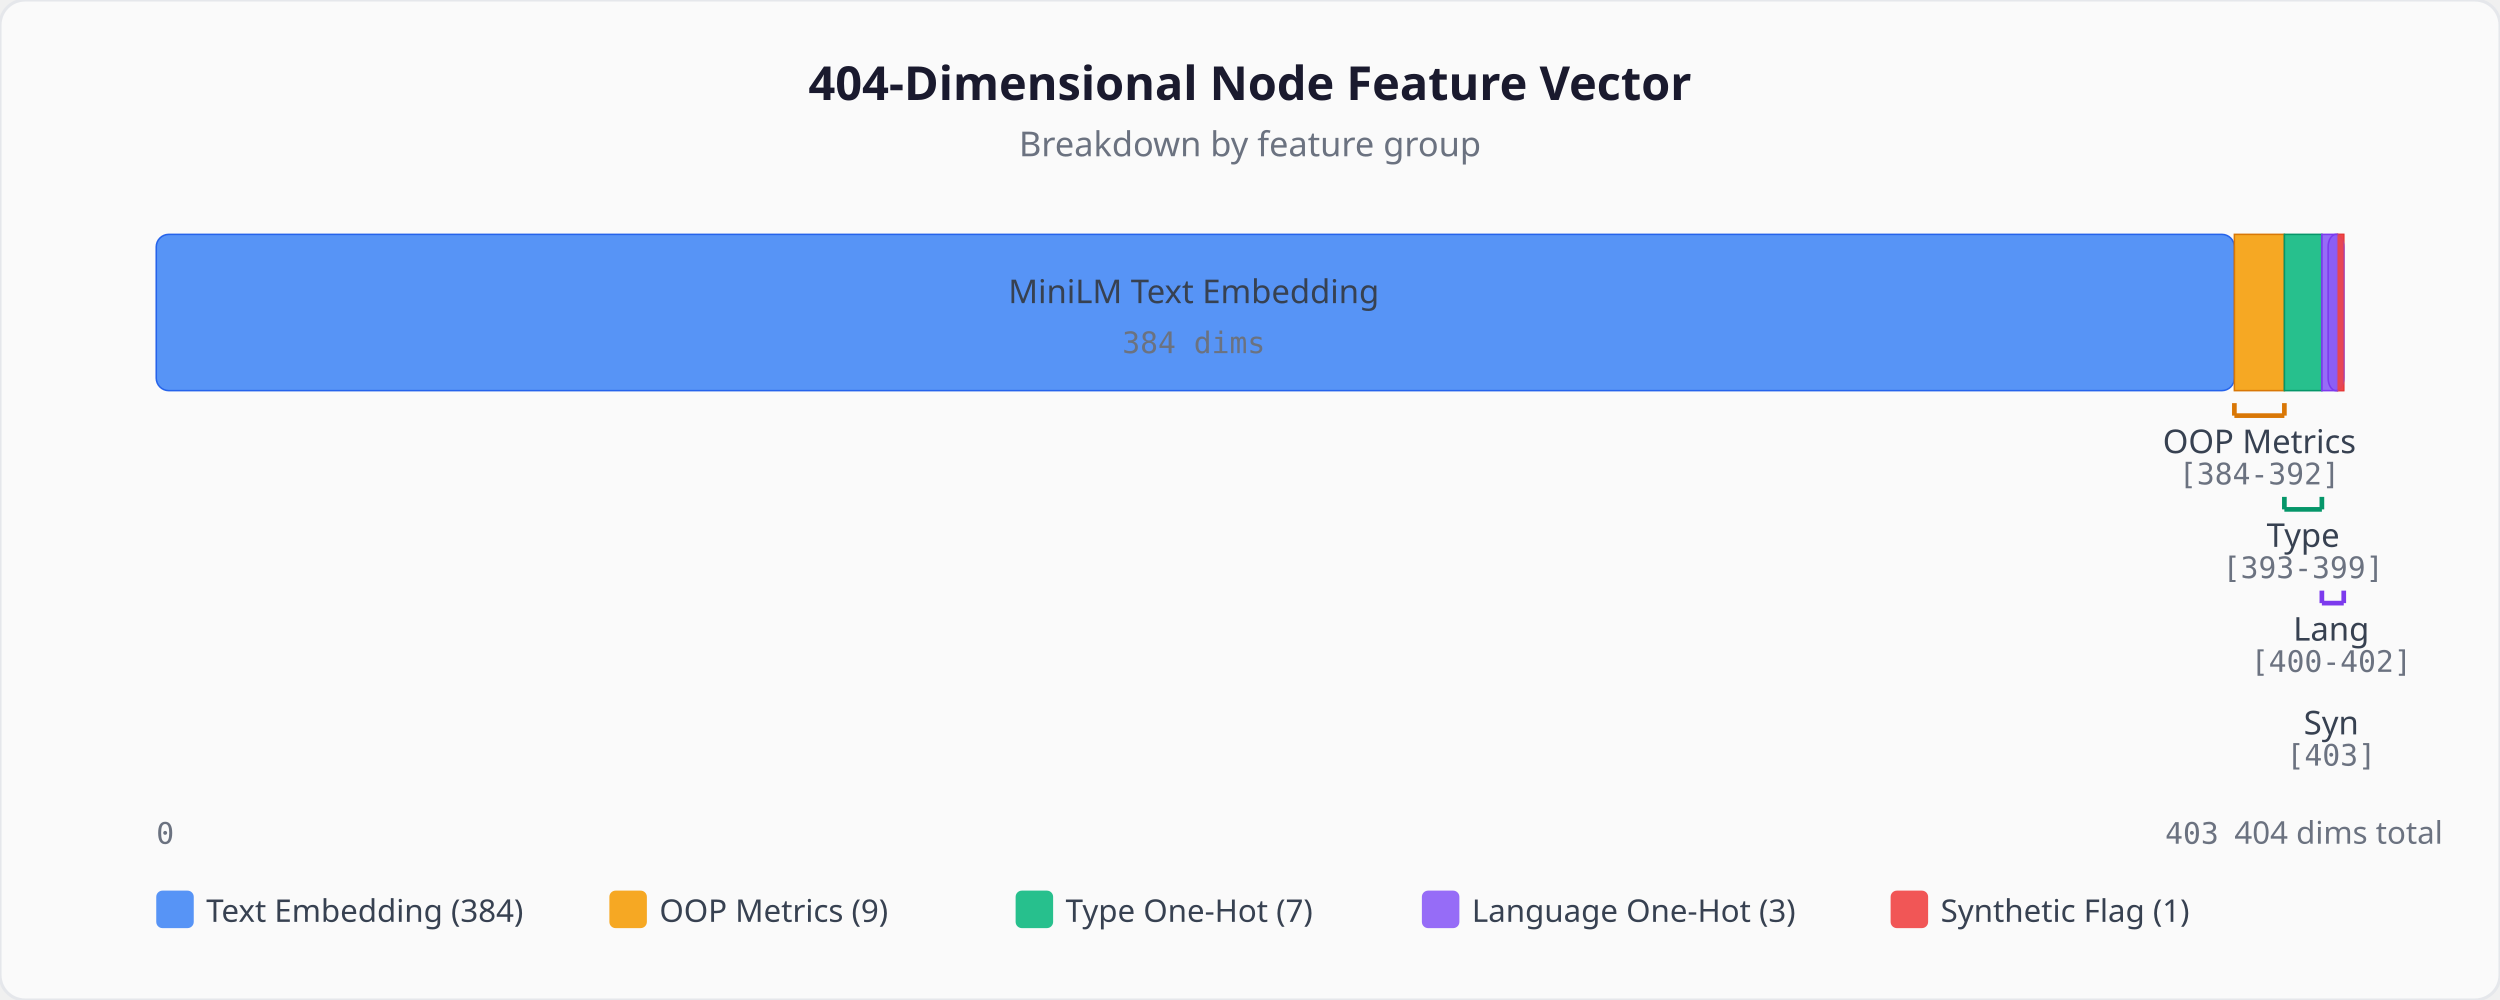
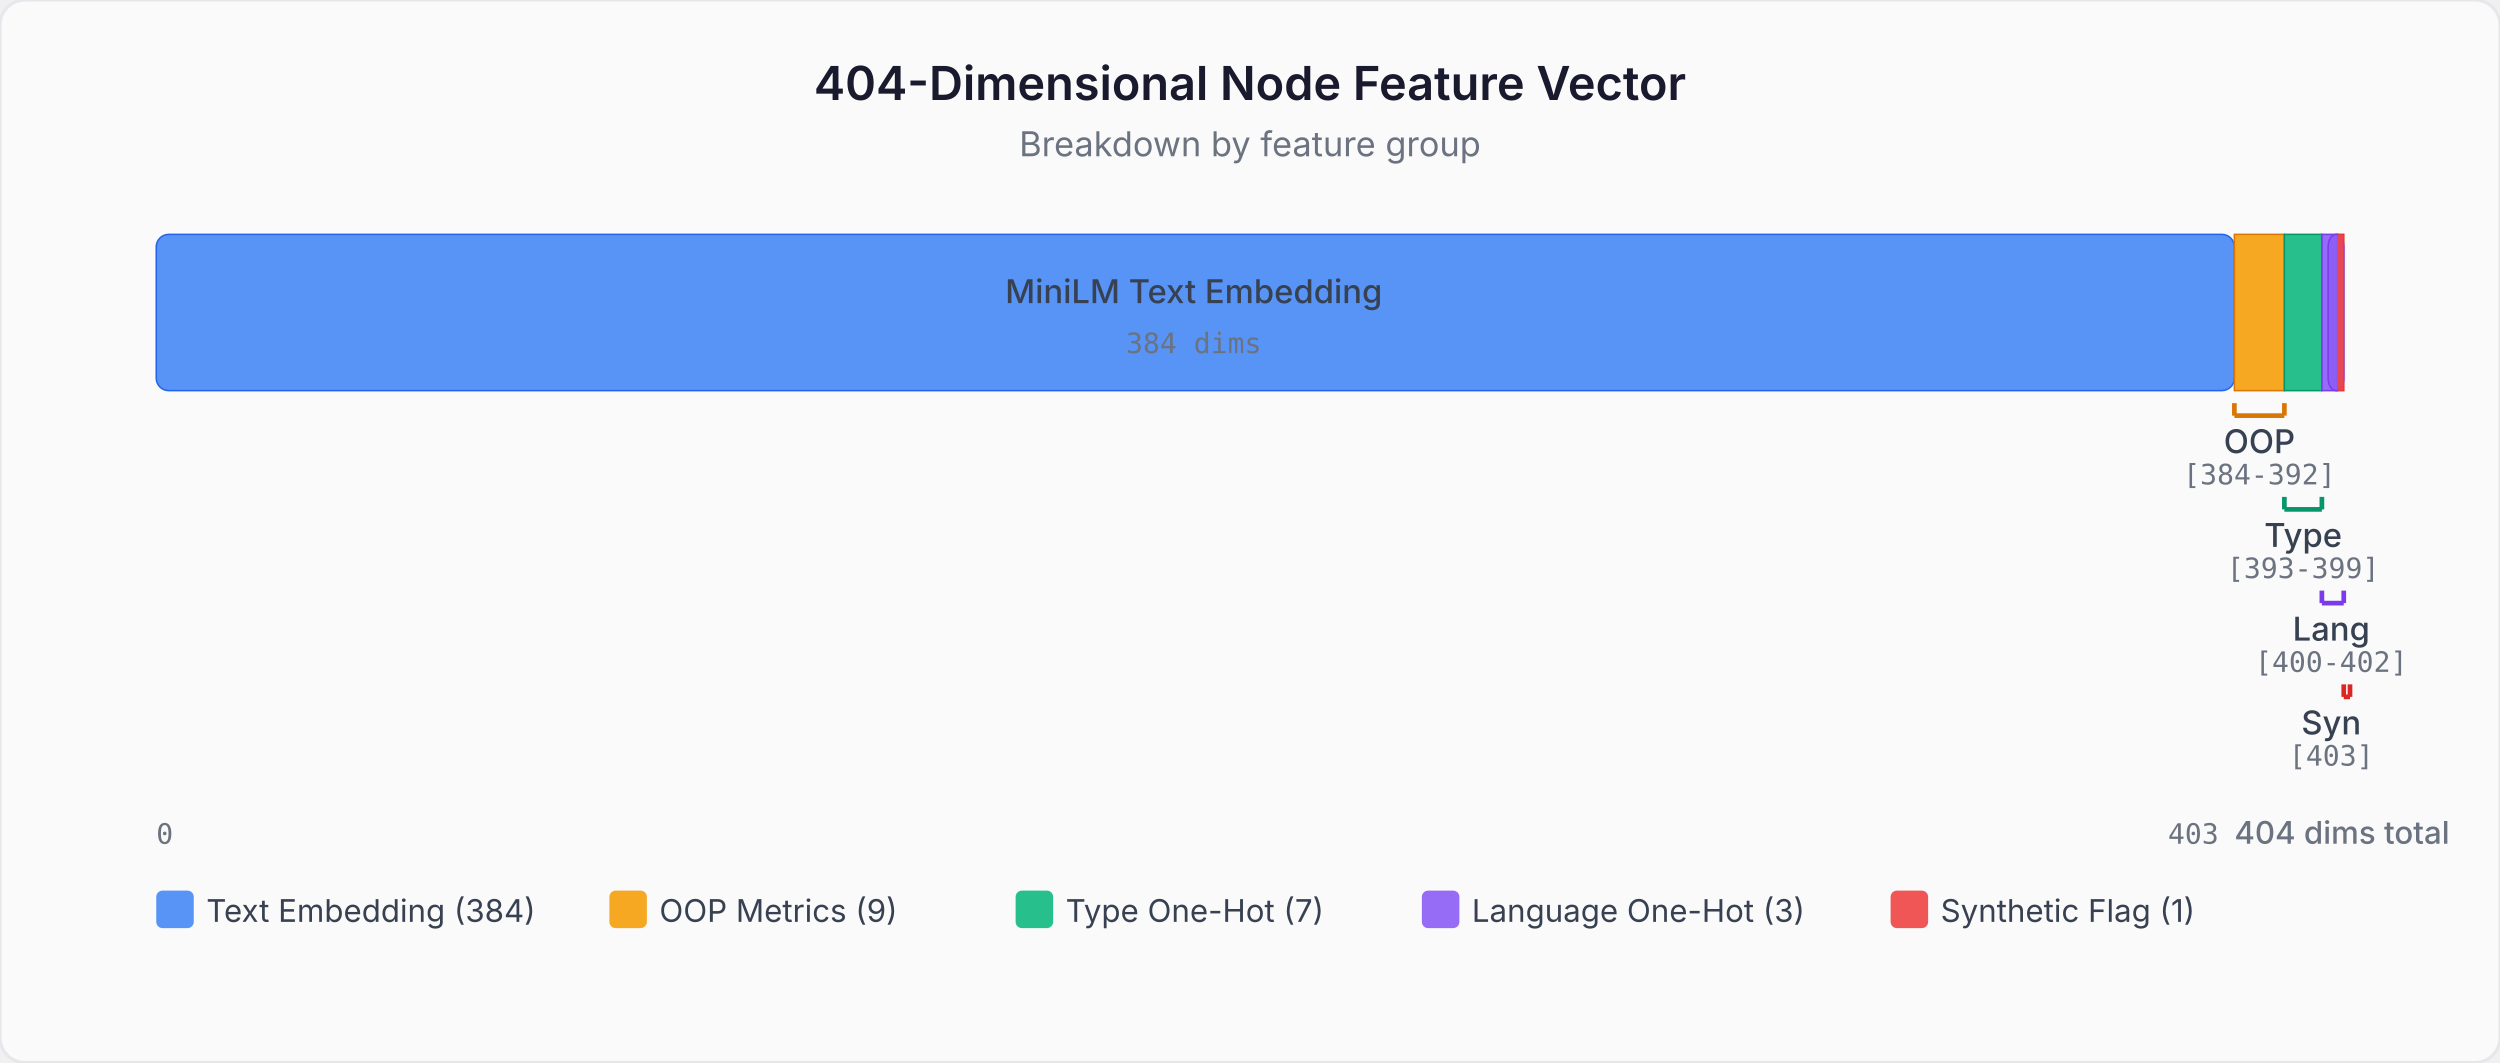
- <svg xmlns="http://www.w3.org/2000/svg" viewBox="0 0 800 320" font-family="'Segoe UI', system-ui, -apple-system, sans-serif">
+ <svg xmlns="http://www.w3.org/2000/svg" viewBox="0 0 800 340" font-family="'Inter',system-ui,-apple-system,sans-serif">
  <defs>
    <style>
      .title { font-size: 15px; font-weight: 600; fill: #1a1a2e; }
      .subtitle { font-size: 11px; fill: #6b7280; }
      .dim-label { font-size: 10.5px; fill: #374151; font-weight: 500; }
-       .dim-range { font-size: 9.5px; fill: #6b7280; font-family: 'SF Mono', 'Fira Code', 'Consolas', monospace; }
+       .dim-range { font-size: 9px; fill: #6b7280; font-family: 'SF Mono', 'Fira Code', 'Consolas', monospace; }
      .legend-label { font-size: 10px; fill: #374151; }
      .legend-dims { font-size: 9px; fill: #6b7280; font-family: 'SF Mono', 'Fira Code', 'Consolas', monospace; }
      .total-label { font-size: 10px; fill: #6b7280; font-weight: 500; }
    </style>
  </defs>
-   <rect width="800" height="320" rx="8" fill="#fafafa" stroke="#e5e7eb" stroke-width="1" />
+   <rect width="800" height="340" rx="8" fill="#fafafa" stroke="#e5e7eb" stroke-width="1" />
  <text x="400" y="32" text-anchor="middle" class="title">404-Dimensional Node Feature Vector</text>
  <text x="400" y="50" text-anchor="middle" class="subtitle">Breakdown by feature group</text>
  <g transform="translate(50, 75)">
    <rect x="0" y="0" width="665" height="50" rx="4" fill="#3b82f6" opacity="0.85" />
    <rect x="0" y="0" width="665" height="50" rx="4" fill="none" stroke="#2563eb" stroke-width="0.5" />
    <text x="332" y="22" text-anchor="middle" class="dim-label" fill="#ffffff" font-size="12" font-weight="600">MiniLM Text Embedding</text>
    <text x="332" y="38" text-anchor="middle" class="dim-range" fill="#dbeafe">384 dims</text>
    <rect x="665" y="0" width="16" height="50" fill="#f59e0b" opacity="0.9" />
    <rect x="665" y="0" width="16" height="50" fill="none" stroke="#d97706" stroke-width="0.5" />
    <rect x="681" y="0" width="12" height="50" fill="#10b981" opacity="0.9" />
    <rect x="681" y="0" width="12" height="50" fill="none" stroke="#059669" stroke-width="0.5" />
    <rect x="693" y="0" width="5" height="50" fill="#8b5cf6" opacity="0.9" />
    <rect x="693" y="0" width="5" height="50" fill="none" stroke="#7c3aed" stroke-width="0.5" />
    <rect x="698" y="0" width="2" height="50" rx="0" fill="#ef4444" opacity="0.9" />
    <rect x="698" y="0" width="2" height="50" fill="none" stroke="#dc2626" stroke-width="0.5" />
    <rect x="695" y="0" width="5" height="50" rx="4" fill="#8b5cf6" opacity="0.9" />
    <rect x="695" y="0" width="5" height="50" rx="4" fill="none" stroke="#7c3aed" stroke-width="0.5" />
    <rect x="698" y="0" width="2" height="50" fill="#ef4444" opacity="0.9" />
    <line x1="665" y1="58" x2="681" y2="58" stroke="#d97706" stroke-width="1.5" />
    <line x1="665" y1="54" x2="665" y2="58" stroke="#d97706" stroke-width="1.5" />
    <line x1="681" y1="54" x2="681" y2="58" stroke="#d97706" stroke-width="1.5" />
-     <text x="673" y="70" text-anchor="middle" class="dim-label" fill="#b45309" font-size="9">OOP Metrics</text>
-     <text x="673" y="80" text-anchor="middle" class="dim-range" font-size="8">[384-392]</text>
+     <text x="673" y="70" text-anchor="middle" class="dim-label" fill="#b45309" font-size="9">OOP</text>
+     <text x="673" y="80" text-anchor="middle" class="dim-range" font-size="7">[384-392]</text>
    <line x1="681" y1="88" x2="693" y2="88" stroke="#059669" stroke-width="1.5" />
    <line x1="681" y1="84" x2="681" y2="88" stroke="#059669" stroke-width="1.5" />
    <line x1="693" y1="84" x2="693" y2="88" stroke="#059669" stroke-width="1.5" />
-     <text x="687" y="100" text-anchor="middle" class="dim-label" fill="#047857" font-size="9">Type</text>
-     <text x="687" y="110" text-anchor="middle" class="dim-range" font-size="8">[393-399]</text>
+     <text x="687" y="100" text-anchor="middle" class="dim-label" fill="#047857" font-size="8">Type</text>
+     <text x="687" y="110" text-anchor="middle" class="dim-range" font-size="7">[393-399]</text>
    <line x1="693" y1="118" x2="700" y2="118" stroke="#7c3aed" stroke-width="1.5" />
    <line x1="693" y1="114" x2="693" y2="118" stroke="#7c3aed" stroke-width="1.5" />
    <line x1="700" y1="114" x2="700" y2="118" stroke="#7c3aed" stroke-width="1.5" />
-     <text x="696" y="130" text-anchor="middle" class="dim-label" fill="#6d28d9" font-size="9">Lang</text>
-     <text x="696" y="140" text-anchor="middle" class="dim-range" font-size="8">[400-402]</text>
-     <line x1="700" y1="148" x2="700" y2="148" stroke="#dc2626" stroke-width="1.5" />
-     <text x="696" y="160" text-anchor="middle" class="dim-label" fill="#b91c1c" font-size="9">Syn</text>
-     <text x="696" y="170" text-anchor="middle" class="dim-range" font-size="8">[403]</text>
+     <text x="696" y="130" text-anchor="middle" class="dim-label" fill="#6d28d9" font-size="8">Lang</text>
+     <text x="696" y="140" text-anchor="middle" class="dim-range" font-size="7">[400-402]</text>
+     <line x1="700" y1="148" x2="702" y2="148" stroke="#dc2626" stroke-width="1.5" />
+     <line x1="700" y1="144" x2="700" y2="148" stroke="#dc2626" stroke-width="1.5" />
+     <line x1="702" y1="144" x2="702" y2="148" stroke="#dc2626" stroke-width="1.5" />
+     <text x="696" y="160" text-anchor="middle" class="dim-label" fill="#b91c1c" font-size="8">Syn</text>
+     <text x="696" y="170" text-anchor="middle" class="dim-range" font-size="7">[403]</text>
  </g>
  <text x="50" y="270" class="dim-range">0</text>
  <text x="710" y="270" text-anchor="end" class="dim-range">403</text>
  <text x="715" y="270" class="total-label">404 dims total</text>
  <g transform="translate(50, 285)">
    <rect x="0" y="0" width="12" height="12" rx="2" fill="#3b82f6" opacity="0.85" />
    <text x="16" y="10" class="legend-label">Text Embedding (384)</text>
    <rect x="145" y="0" width="12" height="12" rx="2" fill="#f59e0b" opacity="0.9" />
    <text x="161" y="10" class="legend-label">OOP Metrics (9)</text>
    <rect x="275" y="0" width="12" height="12" rx="2" fill="#10b981" opacity="0.9" />
    <text x="291" y="10" class="legend-label">Type One-Hot (7)</text>
    <rect x="405" y="0" width="12" height="12" rx="2" fill="#8b5cf6" opacity="0.9" />
    <text x="421" y="10" class="legend-label">Language One-Hot (3)</text>
    <rect x="555" y="0" width="12" height="12" rx="2" fill="#ef4444" opacity="0.9" />
    <text x="571" y="10" class="legend-label">Synthetic Flag (1)</text>
  </g>
</svg>
